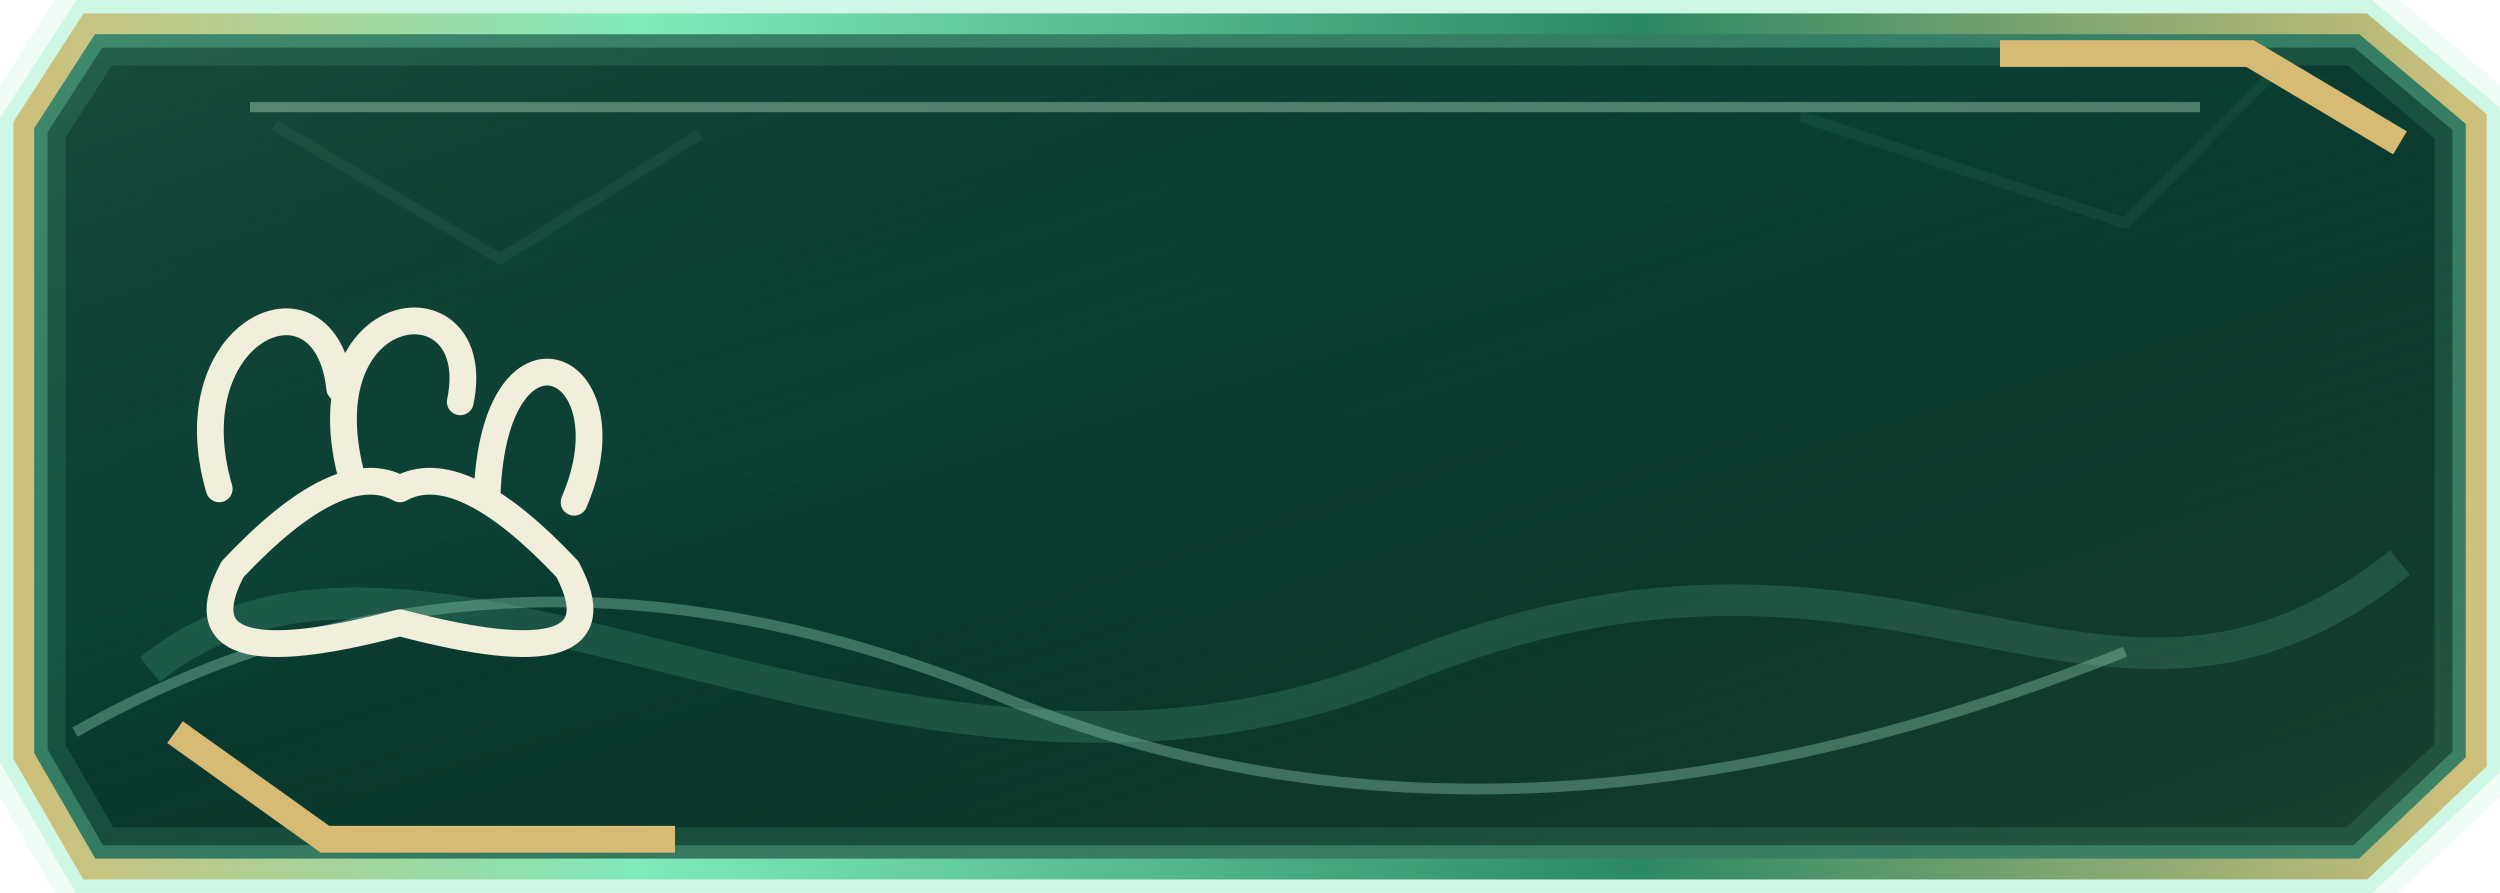
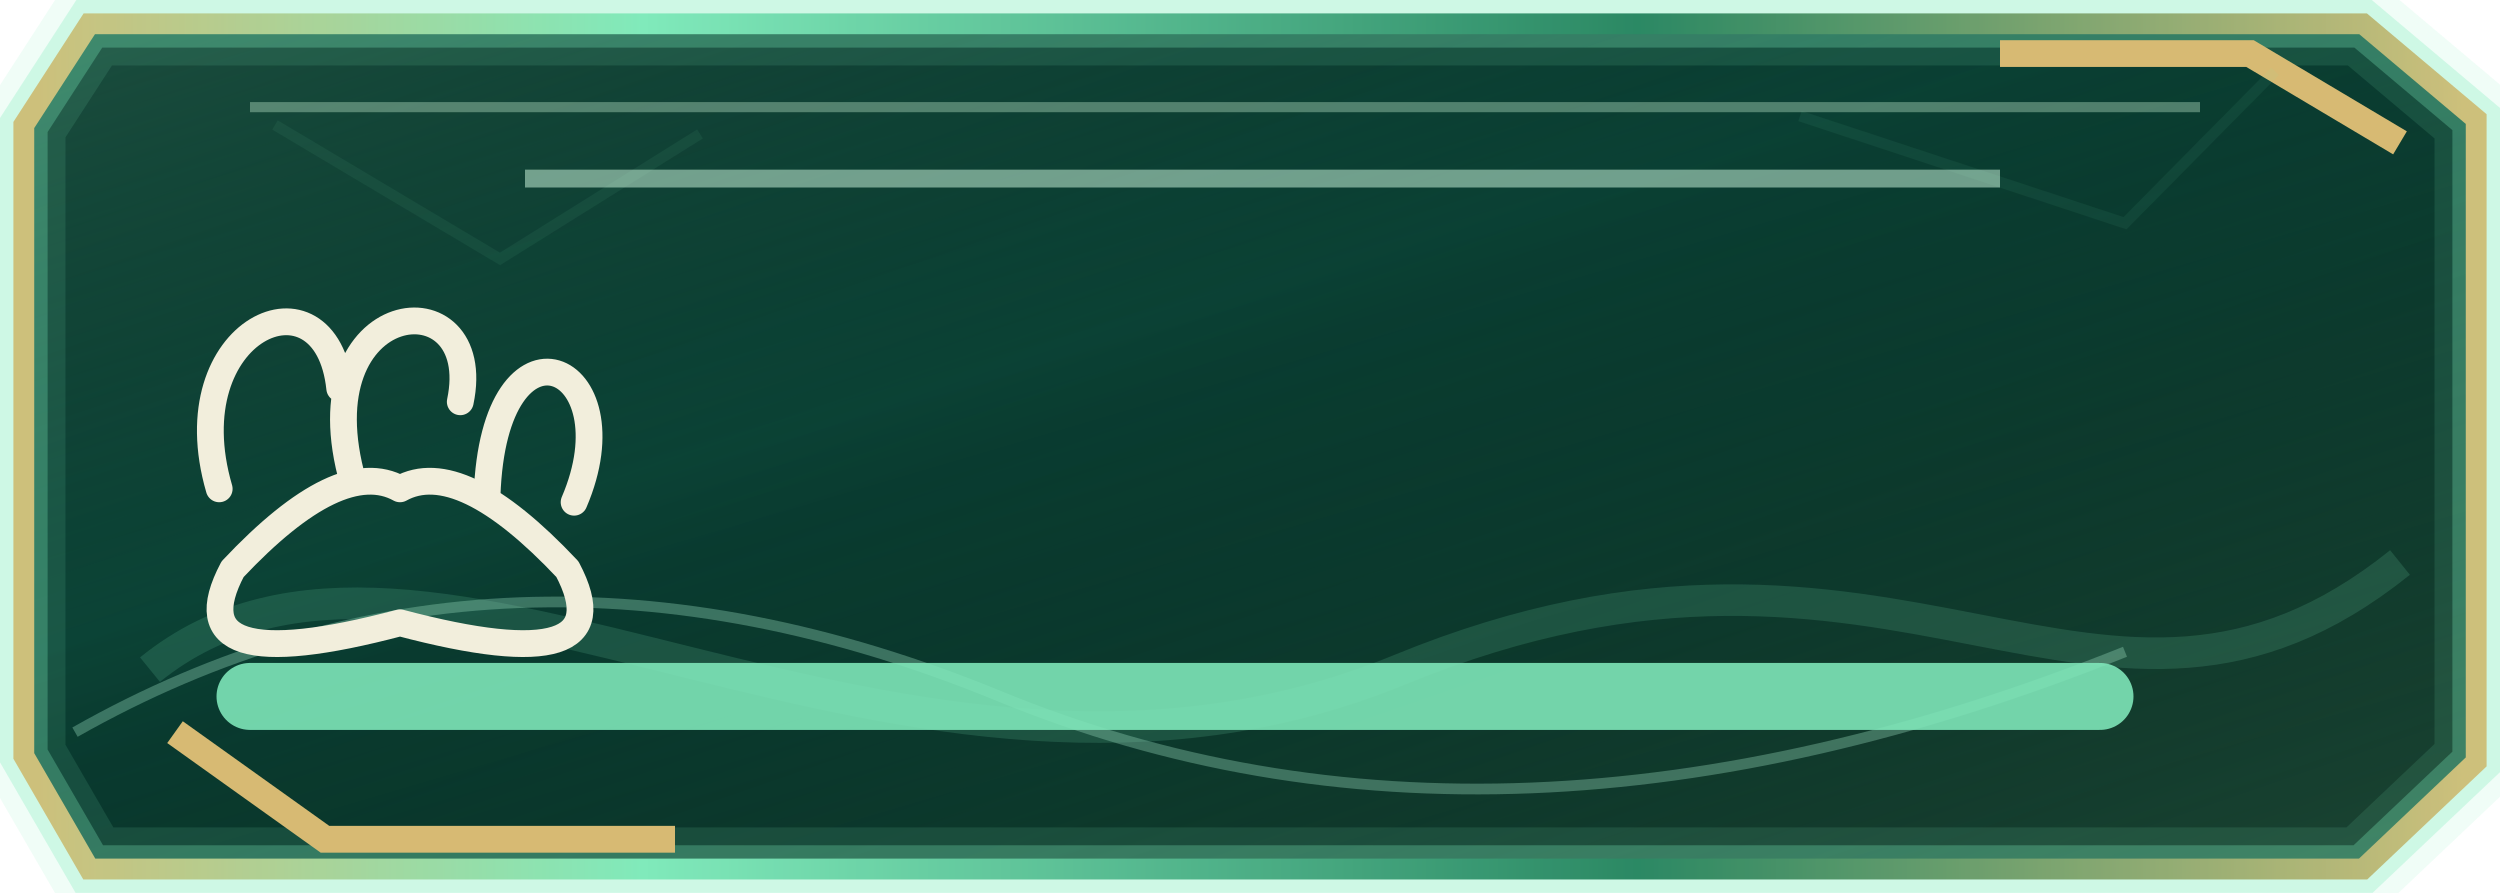
<svg xmlns="http://www.w3.org/2000/svg" width="420" height="150" viewBox="0 0 420 150" data-component="bestiario" data-state="pulsado">
  <defs>
    <linearGradient id="base" x1="0" y1="0" x2=".85" y2="1">
      <stop stop-color="#071b17" />
      <stop offset=".43" stop-color="#0b3b30" />
      <stop offset="1" stop-color="#061812" />
    </linearGradient>
    <linearGradient id="glass" x1="0" y1="0" x2="1" y2="1">
      <stop stop-color="#5defbb" stop-opacity=".24" />
      <stop offset=".45" stop-color="#008a67" stop-opacity=".05" />
      <stop offset="1" stop-color="#70ffbc" stop-opacity=".20" />
    </linearGradient>
    <linearGradient id="edge" x1="0" y1="0" x2="1" y2="0">
      <stop stop-color="#d7ba73" />
      <stop offset=".25" stop-color="#80e9bb" />
      <stop offset=".66" stop-color="#207b58" />
      <stop offset="1" stop-color="#d7ba73" />
    </linearGradient>
    <linearGradient id="bar" x1="0" x2="1" y1="0" y2=".2">
      <stop stop-color="#138b64" />
      <stop offset=".45" stop-color="#80e9bb" />
      <stop offset="1" stop-color="#0b9a6b" />
    </linearGradient>
    <radialGradient id="aura">
      <stop stop-color="#80e9bb" stop-opacity=".30" />
      <stop offset="1" stop-color="#80e9bb" stop-opacity="0" />
    </radialGradient>
  </defs>
  <path d="M 15.0 4 L 397.0 4 L 416.0 20.0 L 416.0 128.0 L 397.0 146.0 L 15.0 146.0 L 4 127.0 L 4 21.0 Z" fill="url(#base)" stroke="#80e9bb" stroke-opacity=".30" stroke-width="8" />
  <path d="M 15.0 4 L 397.0 4 L 416.0 20.0 L 416.0 128.0 L 397.0 146.0 L 15.0 146.0 L 4 127.0 L 4 21.0 Z" fill="url(#glass)" stroke="url(#edge)" stroke-width="3.5" />
  <path d="M 15.0 4 L 397.0 4 L 416.0 20.0 L 416.0 128.0 L 397.0 146.0 L 15.0 146.0 L 4 127.0 L 4 21.0 Z" fill="none" stroke="#80e9bb" stroke-opacity="0.12" stroke-width="14" />
  <path d="M 42.0 18.0 L 369.6 18.0" stroke="#d7ffdf" stroke-opacity=".34" stroke-width="1.7" />
  <path d="M 29.4 123.0 L 54.6 141.0 L 113.4 141.0" stroke="#d7ba73" stroke-width="4.50" fill="none" />
  <path d="M 336.0 9.0 L 378.0 9.0 L 403.2 24.0" stroke="#d7ba73" stroke-width="4.50" fill="none" />
  <g opacity="0.72">
    <path d="M 25.2 112.5 C 71.4 75.0 151.2 147.0 235.2 112.5 S 352.8 135.0 403.2 94.5" fill="none" stroke="#80e9bb" stroke-opacity=".21" stroke-width="5.3" />
    <path d="M 12.6 123.0 Q 84.0 82.5 168.0 117.0 T 357.0 109.5" fill="none" stroke="#baffdf" stroke-opacity=".40" stroke-width="1.80" />
    <path d="M 302.4 19.5 L 357.0 37.5 L 382.2 12.0 M 46.2 21.0 L 84.0 43.5 L 117.6 22.5" fill="none" stroke="#80e9bb" stroke-opacity=".09" stroke-width="1.8" />
  </g>
  <g data-icon="bestiario" transform="translate(67.2 72.0) scale(1.125)" stroke="#f2eedc" stroke-width="4" stroke-linecap="round" stroke-linejoin="round" fill="none">
    <path d="M -27 9 C -34 -15 -11 -25 -9 -6 M -7 8 C -15 -20 13 -23 9 -4 M 13 10 C 14 -19 35 -10 26 11 M -25 21 Q -9 4 0 9 Q 9 4 25 21 Q 34 38 0 29 Q -34 38 -25 21 Z" />
  </g>
+   <path d="M 42.0 117.0 L 352.8 117.0" stroke="#80e9bb" stroke-opacity=".88" stroke-width="11.25" stroke-linecap="round" />
+   <path d="M 88.2 30.0 L 336.0 30.0" stroke="#d6ffe6" stroke-opacity=".5" stroke-width="3" />
</svg>
